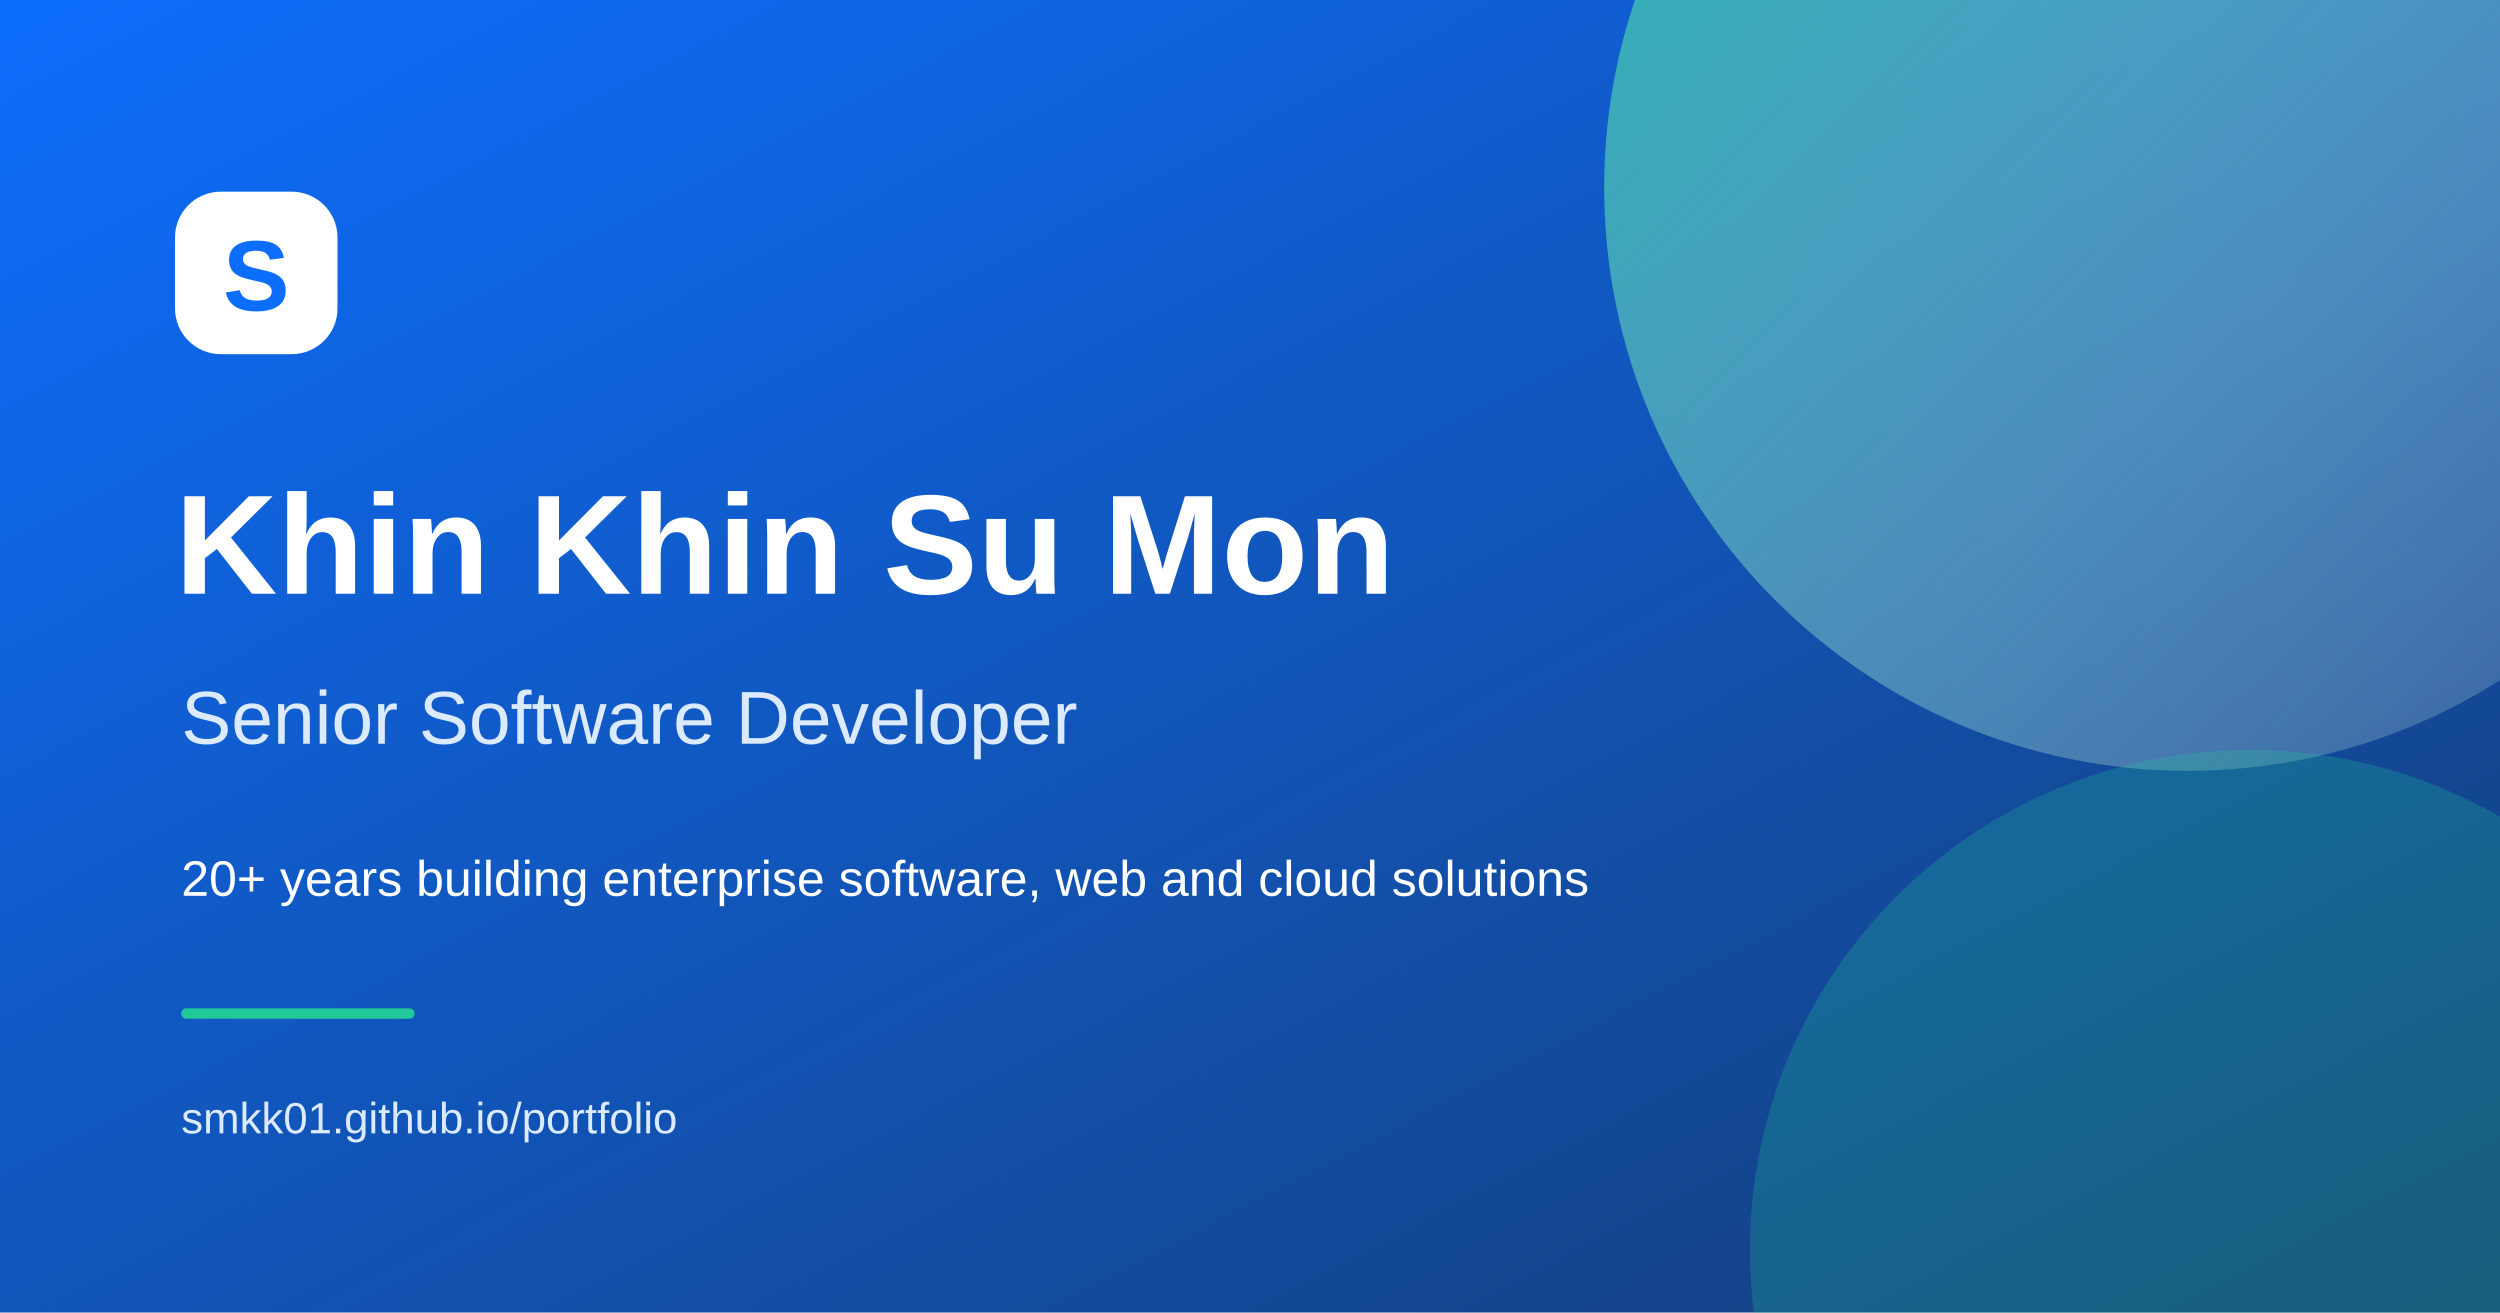
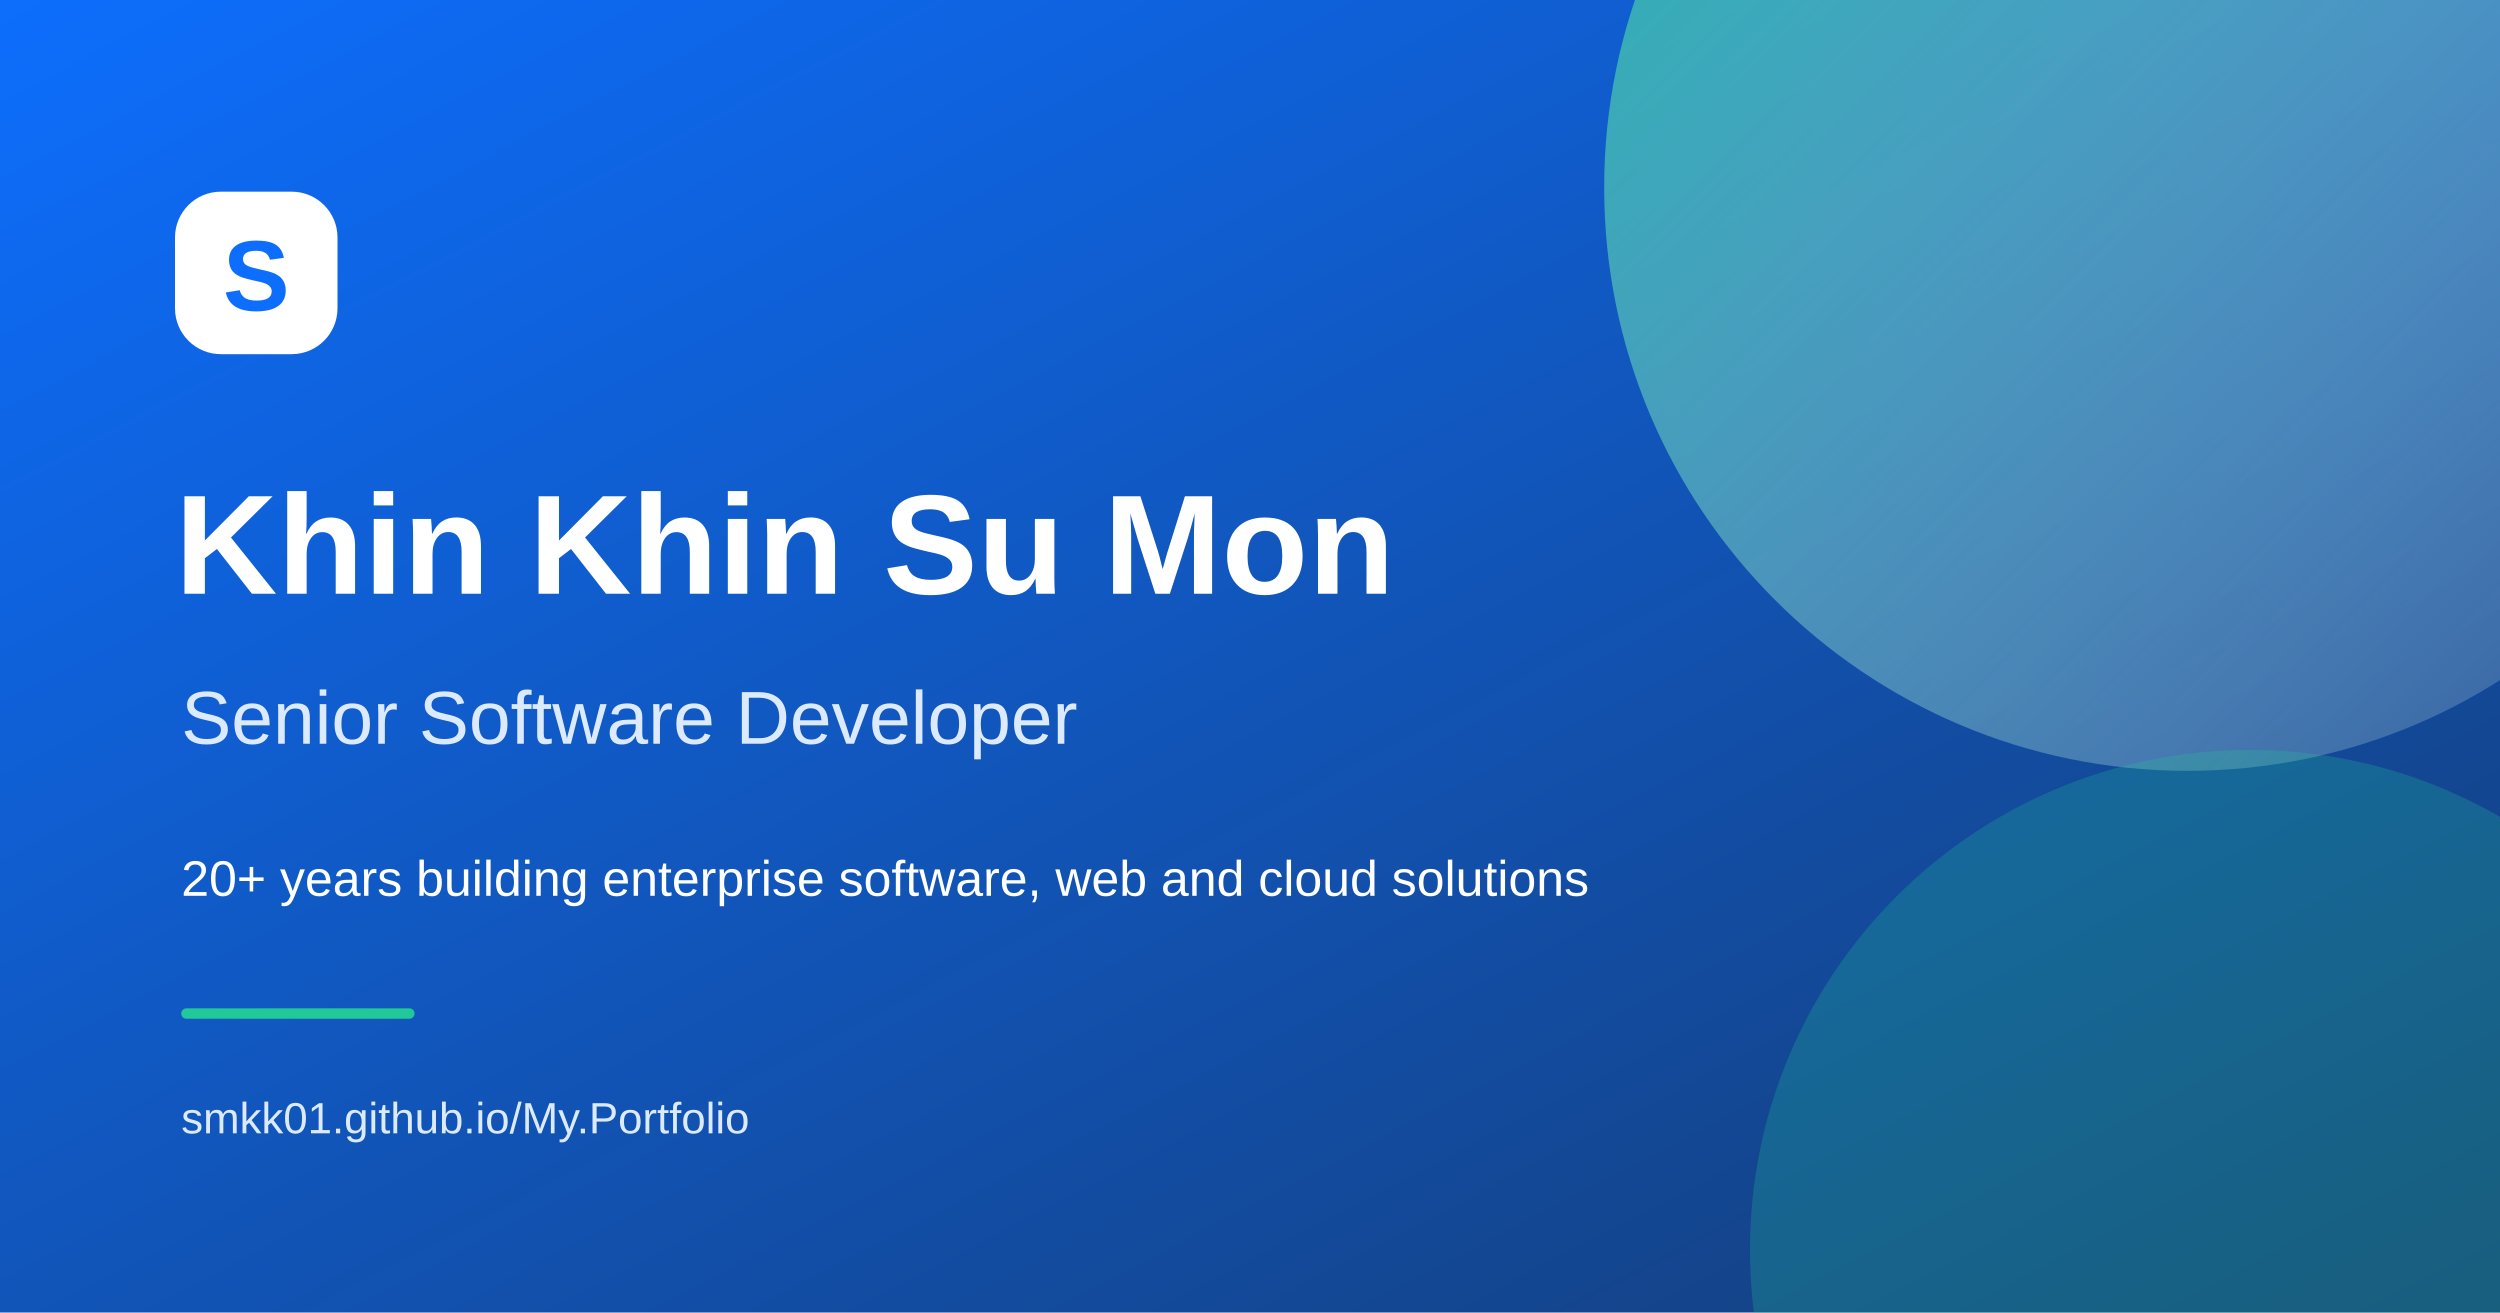
<svg xmlns="http://www.w3.org/2000/svg" width="1200" height="630" viewBox="0 0 1200 630" role="img" aria-labelledby="title description">
  <defs>
    <linearGradient id="background" x1="0" y1="0" x2="1" y2="1">
      <stop stop-color="#0d6efd" />
      <stop offset="1" stop-color="#153c75" />
    </linearGradient>
    <linearGradient id="accent" x1="0" y1="0" x2="1" y2="1">
      <stop stop-color="#20c997" stop-opacity=".8" />
      <stop offset="1" stop-color="#ffffff" stop-opacity=".1" />
    </linearGradient>
  </defs>
  <rect width="1200" height="630" fill="url(#background)" />
  <circle cx="1050" cy="90" r="280" fill="url(#accent)" />
  <circle cx="1080" cy="600" r="240" fill="#20c997" opacity=".24" />
  <rect x="84" y="92" width="78" height="78" rx="22" fill="#ffffff" />
  <text x="123" y="149" text-anchor="middle" font-family="Arial, sans-serif" font-size="48" font-weight="700" fill="#0d6efd">S</text>
  <text x="84" y="285" font-family="Arial, sans-serif" font-size="68" font-weight="700" fill="#ffffff">Khin Khin Su Mon</text>
  <text x="87" y="357" font-family="Arial, sans-serif" font-size="36" fill="#dceaff">Senior Software Developer</text>
  <text x="87" y="430" font-family="Arial, sans-serif" font-size="24" fill="#ffffff">20+ years building enterprise software, web and cloud solutions</text>
  <rect x="87" y="484" width="112" height="5" rx="2.5" fill="#20c997" />
-   <text x="87" y="544" font-family="Arial, sans-serif" font-size="21" fill="#dceaff">smkk01.github.io/portfolio</text>
+   <text x="87" y="544" font-family="Arial, sans-serif" font-size="21" fill="#dceaff">smkk01.github.io/My.Portfolio</text>
</svg>
